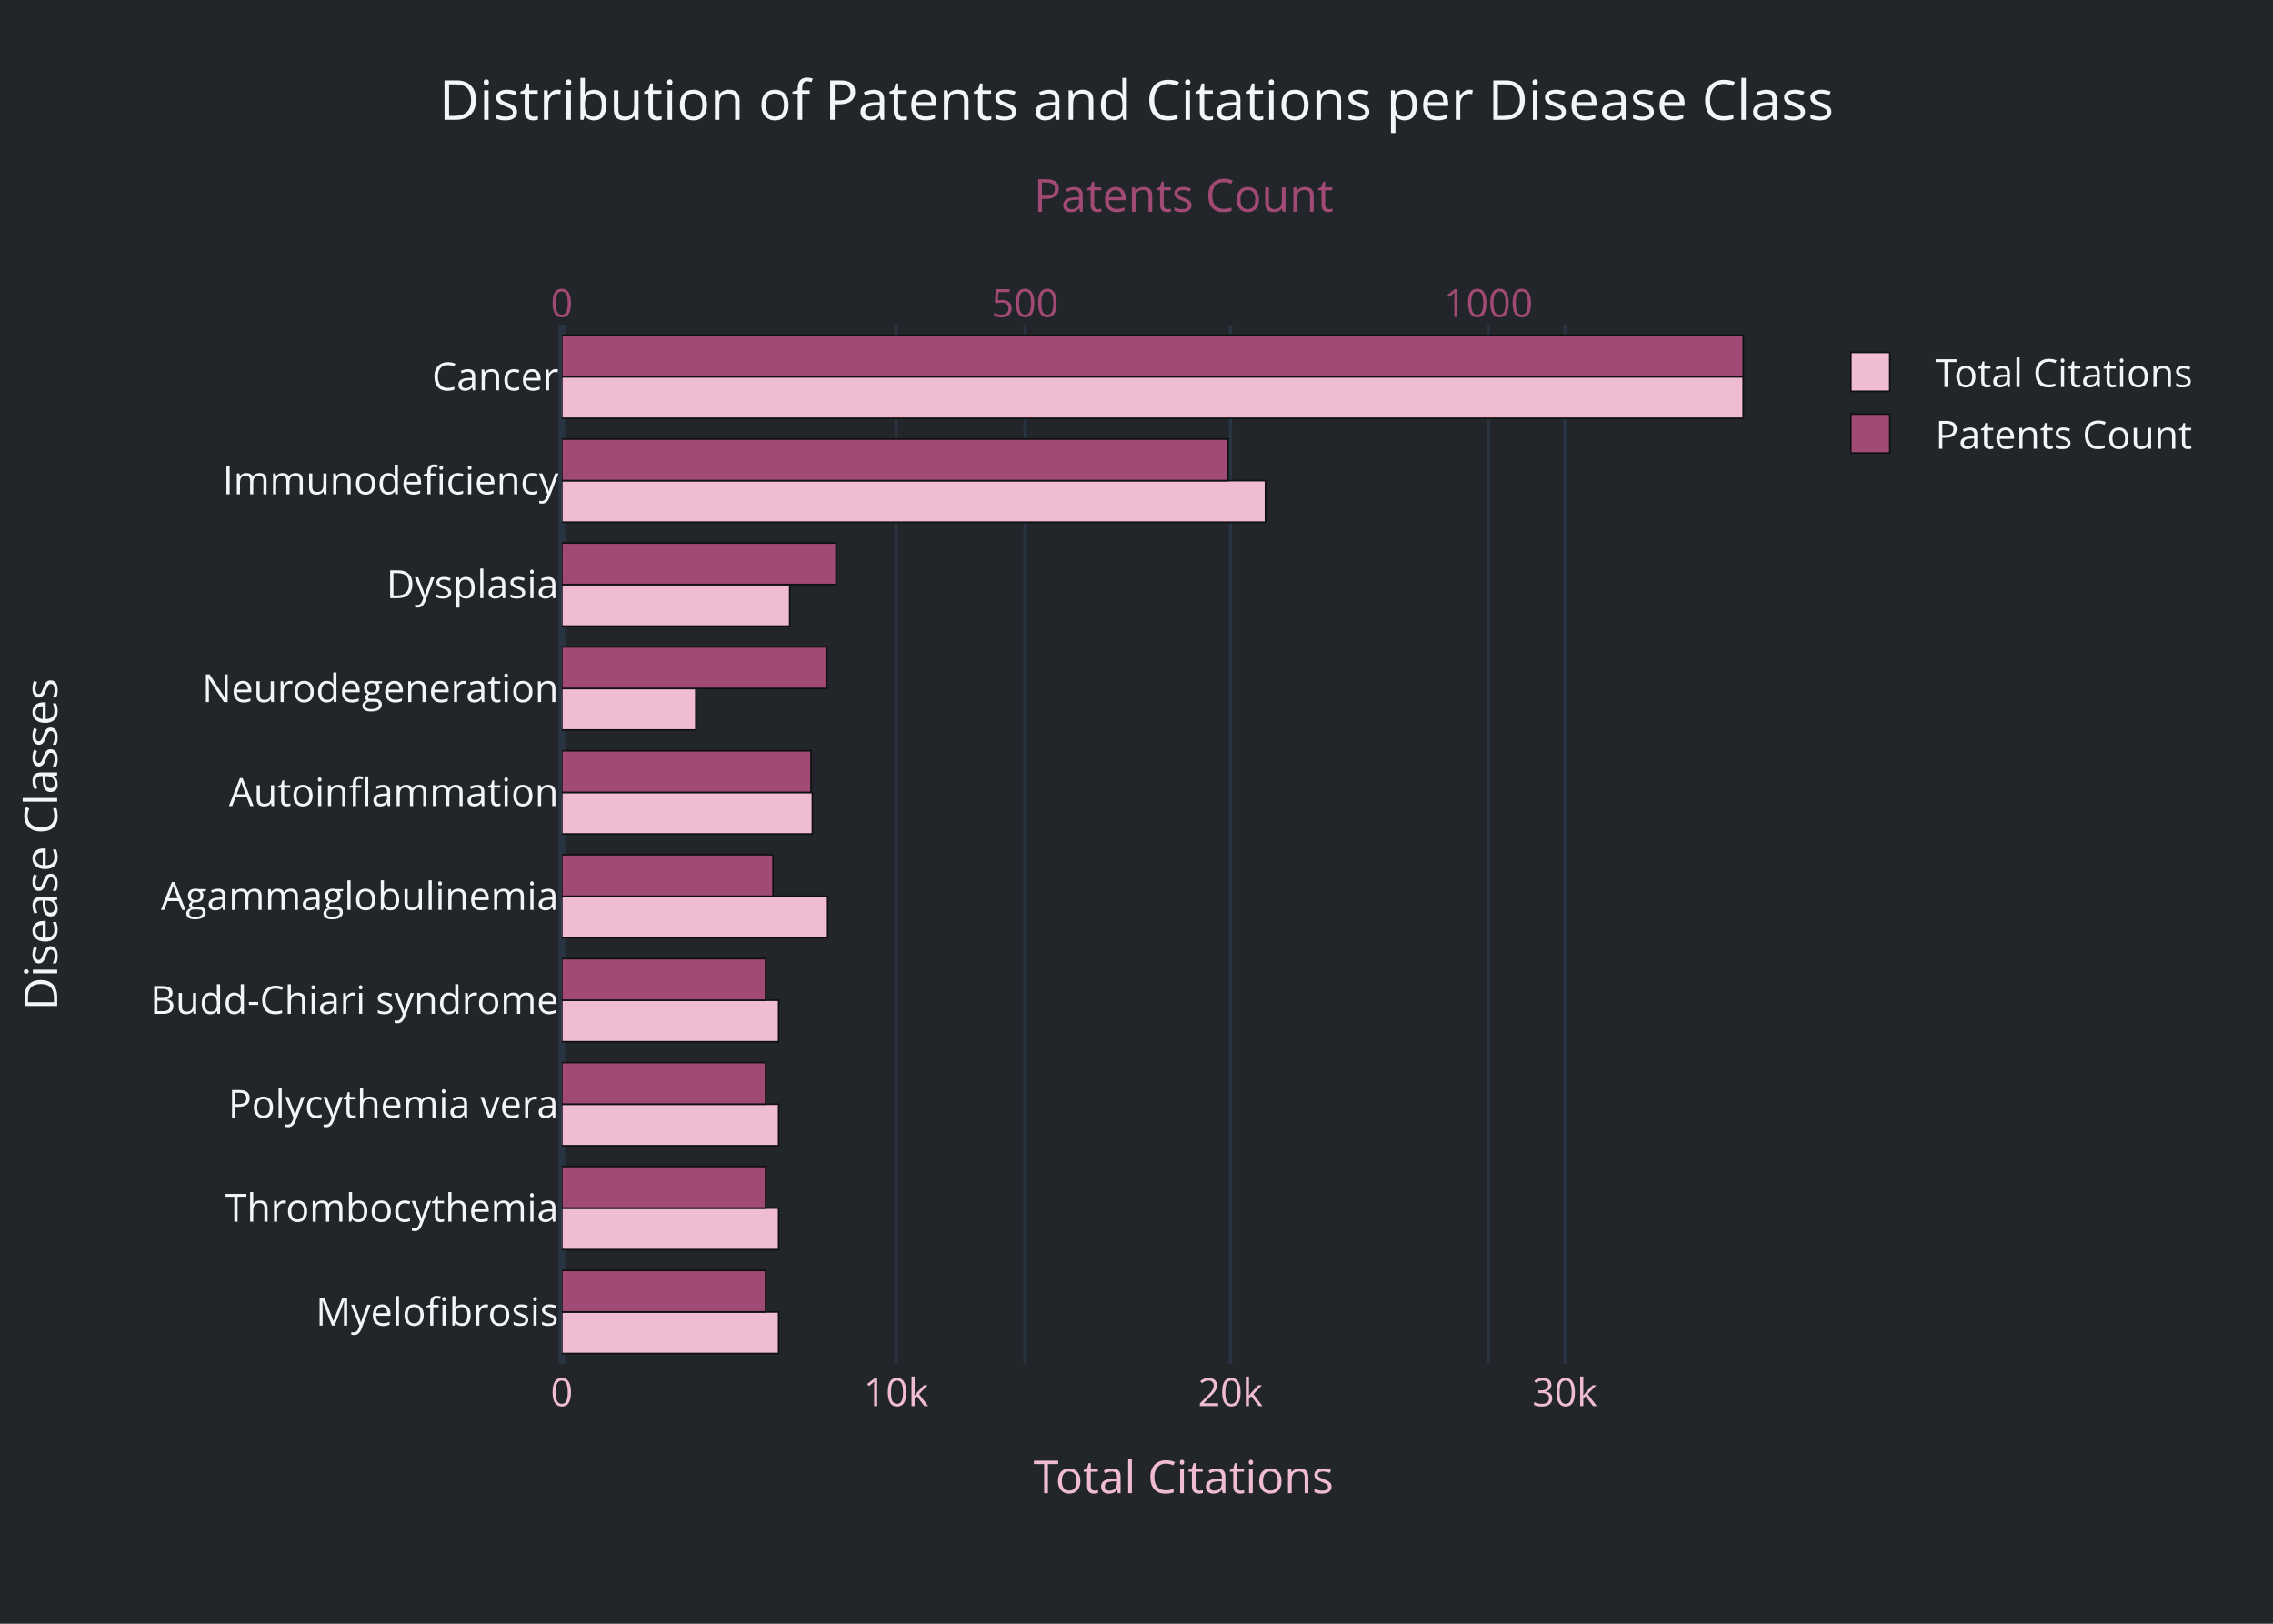
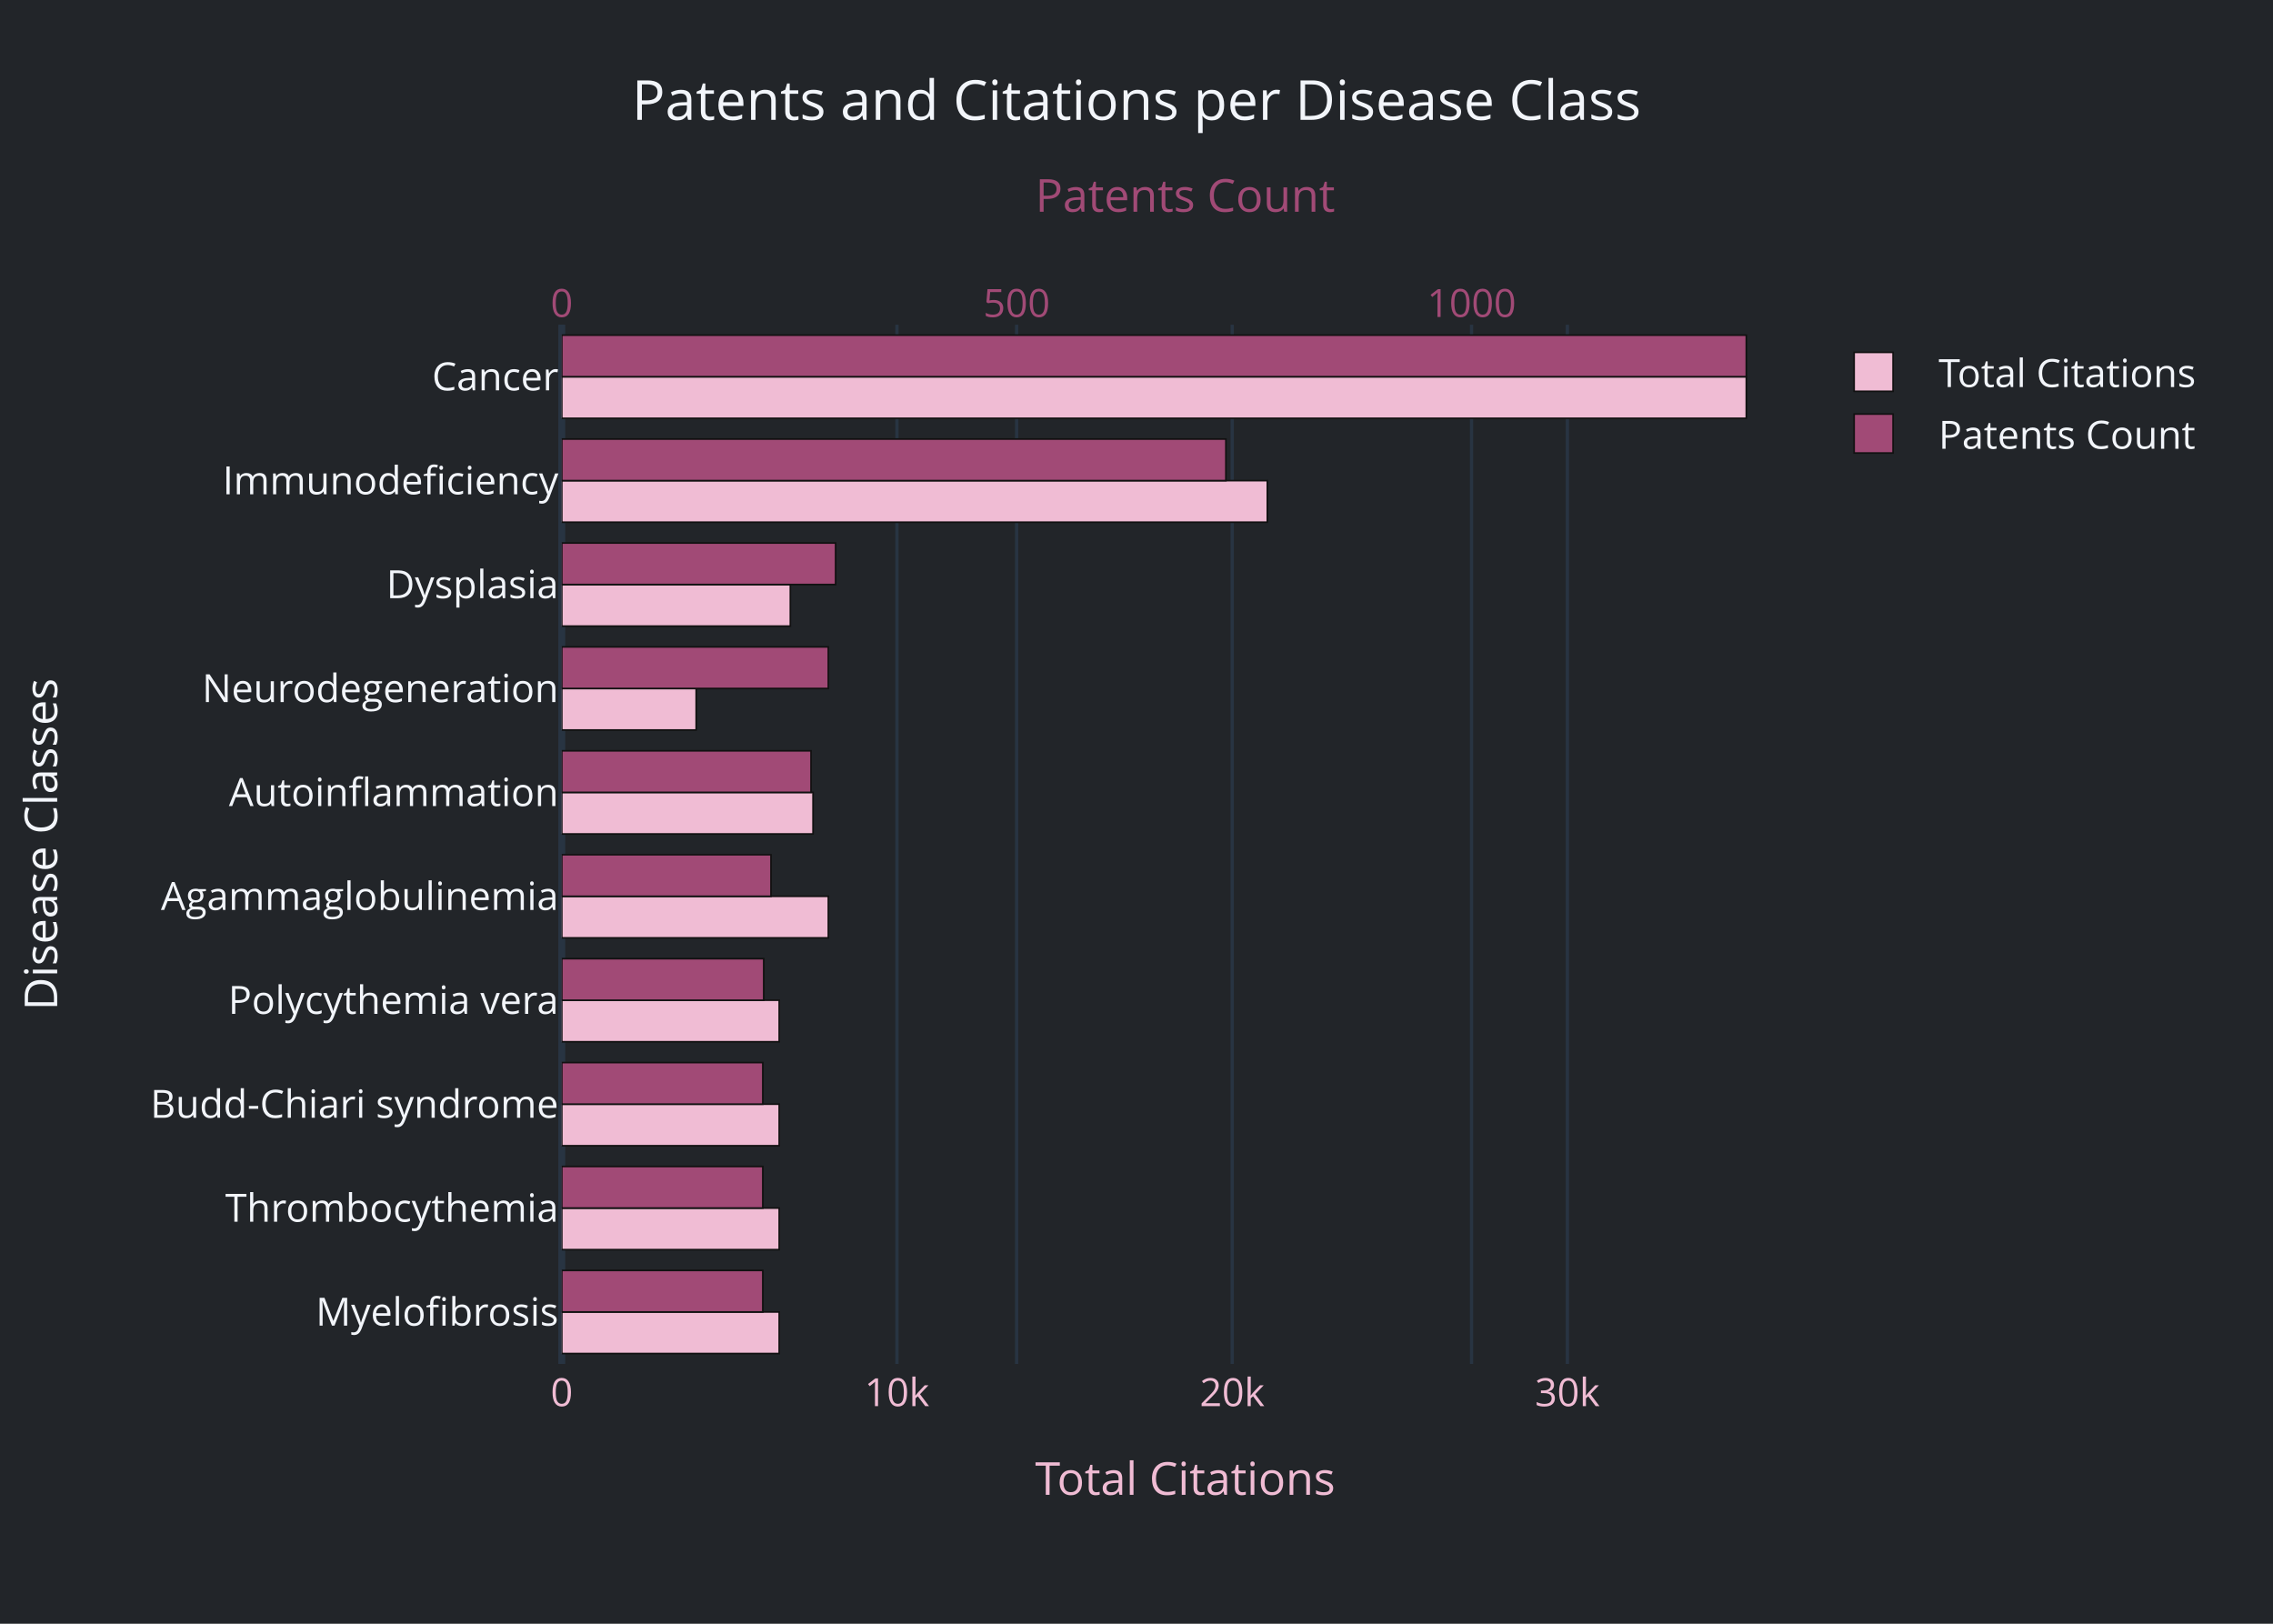
<svg xmlns="http://www.w3.org/2000/svg" class="main-svg" width="700" height="500" style="" viewBox="0 0 700 500">
  <rect x="0" y="0" width="700" height="500" style="fill: rgb(34, 37, 41); fill-opacity: 1;" />
-   <defs id="defs-90ed69">
+   <defs id="defs-c437f7">
    <g class="clips">
-       <clipPath id="clip90ed69xyplot" class="plotclip">
-         <rect width="383" height="320" />
-       </clipPath>
-       <clipPath id="clip90ed69x2yplot" class="plotclip">
-         <rect width="383" height="320" />
-       </clipPath>
-       <clipPath class="axesclip" id="clip90ed69x">
-         <rect x="173" y="0" width="383" height="500" />
-       </clipPath>
-       <clipPath class="axesclip" id="clip90ed69y">
+       <clipPath id="clipc437f7xyplot" class="plotclip">
+         <rect width="384" height="320" />
+       </clipPath>
+       <clipPath id="clipc437f7x2yplot" class="plotclip">
+         <rect width="384" height="320" />
+       </clipPath>
+       <clipPath class="axesclip" id="clipc437f7x">
+         <rect x="173" y="0" width="384" height="500" />
+       </clipPath>
+       <clipPath class="axesclip" id="clipc437f7y">
        <rect x="0" y="100" width="700" height="320" />
      </clipPath>
-       <clipPath class="axesclip" id="clip90ed69xy">
-         <rect x="173" y="100" width="383" height="320" />
-       </clipPath>
-       <clipPath class="axesclip" id="clip90ed69x2">
-         <rect x="173" y="0" width="383" height="500" />
-       </clipPath>
-       <clipPath class="axesclip" id="clip90ed69x2y">
-         <rect x="173" y="100" width="383" height="320" />
+       <clipPath class="axesclip" id="clipc437f7xy">
+         <rect x="173" y="100" width="384" height="320" />
+       </clipPath>
+       <clipPath class="axesclip" id="clipc437f7x2">
+         <rect x="173" y="0" width="384" height="500" />
+       </clipPath>
+       <clipPath class="axesclip" id="clipc437f7x2y">
+         <rect x="173" y="100" width="384" height="320" />
      </clipPath>
    </g>
    <g class="gradients" />
    <g class="patterns" />
  </defs>
  <g class="bglayer" />
  <g class="layer-below">
    <g class="imagelayer" />
    <g class="shapelayer" />
  </g>
  <g class="cartesianlayer">
    <g class="subplot xy">
      <g class="layer-subplot">
        <g class="shapelayer" />
        <g class="imagelayer" />
      </g>
      <g class="minor-gridlayer">
        <g class="x" />
        <g class="y" />
        <g class="x2" />
      </g>
      <g class="gridlayer">
        <g class="x">
-           <path class="xgrid crisp" transform="translate(275.97,0)" d="M0,100v320" style="stroke: rgb(40, 52, 66); stroke-opacity: 1; stroke-width: 1px;" />
-           <path class="xgrid crisp" transform="translate(378.93,0)" d="M0,100v320" style="stroke: rgb(40, 52, 66); stroke-opacity: 1; stroke-width: 1px;" />
-           <path class="xgrid crisp" transform="translate(481.9,0)" d="M0,100v320" style="stroke: rgb(40, 52, 66); stroke-opacity: 1; stroke-width: 1px;" />
+           <path class="xgrid crisp" transform="translate(276.23,0)" d="M0,100v320" style="stroke: rgb(40, 52, 66); stroke-opacity: 1; stroke-width: 1px;" />
+           <path class="xgrid crisp" transform="translate(379.47,0)" d="M0,100v320" style="stroke: rgb(40, 52, 66); stroke-opacity: 1; stroke-width: 1px;" />
+           <path class="xgrid crisp" transform="translate(482.7,0)" d="M0,100v320" style="stroke: rgb(40, 52, 66); stroke-opacity: 1; stroke-width: 1px;" />
        </g>
        <g class="y" />
        <g class="x2">
-           <path class="x2grid crisp" transform="translate(315.69,0)" d="M0,100v320" style="stroke: rgb(40, 52, 66); stroke-opacity: 1; stroke-width: 1px;" />
-           <path class="x2grid crisp" transform="translate(458.37,0)" d="M0,100v320" style="stroke: rgb(40, 52, 66); stroke-opacity: 1; stroke-width: 1px;" />
+           <path class="x2grid crisp" transform="translate(313.09,0)" d="M0,100v320" style="stroke: rgb(40, 52, 66); stroke-opacity: 1; stroke-width: 1px;" />
+           <path class="x2grid crisp" transform="translate(453.18,0)" d="M0,100v320" style="stroke: rgb(40, 52, 66); stroke-opacity: 1; stroke-width: 1px;" />
        </g>
      </g>
      <g class="zerolinelayer">
        <path class="xzl zl crisp" transform="translate(173,0)" d="M0,100v320" style="stroke: rgb(40, 52, 66); stroke-opacity: 1; stroke-width: 2px;" />
        <path class="x2zl zl crisp" transform="translate(173,0)" d="M0,100v320" style="stroke: rgb(40, 52, 66); stroke-opacity: 1; stroke-width: 2px;" />
      </g>
      <g class="layer-between">
        <g class="shapelayer" />
        <g class="imagelayer" />
      </g>
      <path class="xlines-below" />
      <path class="ylines-below" />
      <g class="overlines-below">
        <path class="x2y-x" />
        <path class="x2y-y" />
      </g>
      <g class="xaxislayer-below" />
      <g class="yaxislayer-below" />
      <g class="overaxes-below">
        <g class="x2y-x" />
        <g class="x2y-y" />
      </g>
      <g class="overplot">
-         <g class="xy" transform="translate(173,100)" clip-path="url(#clip90ed69xyplot)">
+         <g class="xy" transform="translate(173,100)" clip-path="url(#clipc437f7xyplot)">
          <g class="barlayer mlayer">
            <g class="trace bars" style="opacity: 1;">
              <g class="points">
                <g class="point">
-                   <path d="M0,28.8V16H363.85V28.8Z" style="vector-effect: none; opacity: 1; stroke-width: 0.5px; fill: rgb(240, 188, 212); fill-opacity: 1; stroke: rgb(17, 17, 17); stroke-opacity: 1;" />
-                 </g>
-                 <g class="point">
-                   <path d="M0,60.8V48H216.72V60.8Z" style="vector-effect: none; opacity: 1; stroke-width: 0.5px; fill: rgb(240, 188, 212); fill-opacity: 1; stroke: rgb(17, 17, 17); stroke-opacity: 1;" />
-                 </g>
-                 <g class="point">
-                   <path d="M0,92.8V80H70.21V92.8Z" style="vector-effect: none; opacity: 1; stroke-width: 0.5px; fill: rgb(240, 188, 212); fill-opacity: 1; stroke: rgb(17, 17, 17); stroke-opacity: 1;" />
-                 </g>
-                 <g class="point">
-                   <path d="M0,124.8V112H41.29V124.8Z" style="vector-effect: none; opacity: 1; stroke-width: 0.5px; fill: rgb(240, 188, 212); fill-opacity: 1; stroke: rgb(17, 17, 17); stroke-opacity: 1;" />
-                 </g>
-                 <g class="point">
-                   <path d="M0,156.8V144H77.19V156.8Z" style="vector-effect: none; opacity: 1; stroke-width: 0.5px; fill: rgb(240, 188, 212); fill-opacity: 1; stroke: rgb(17, 17, 17); stroke-opacity: 1;" />
-                 </g>
-                 <g class="point">
-                   <path d="M0,188.8V176H81.89V188.8Z" style="vector-effect: none; opacity: 1; stroke-width: 0.5px; fill: rgb(240, 188, 212); fill-opacity: 1; stroke: rgb(17, 17, 17); stroke-opacity: 1;" />
-                 </g>
-                 <g class="point">
-                   <path d="M0,220.8V208H66.79V220.8Z" style="vector-effect: none; opacity: 1; stroke-width: 0.5px; fill: rgb(240, 188, 212); fill-opacity: 1; stroke: rgb(17, 17, 17); stroke-opacity: 1;" />
-                 </g>
-                 <g class="point">
-                   <path d="M0,252.8V240H66.79V252.8Z" style="vector-effect: none; opacity: 1; stroke-width: 0.5px; fill: rgb(240, 188, 212); fill-opacity: 1; stroke: rgb(17, 17, 17); stroke-opacity: 1;" />
-                 </g>
-                 <g class="point">
-                   <path d="M0,284.8V272H66.79V284.8Z" style="vector-effect: none; opacity: 1; stroke-width: 0.5px; fill: rgb(240, 188, 212); fill-opacity: 1; stroke: rgb(17, 17, 17); stroke-opacity: 1;" />
-                 </g>
-                 <g class="point">
-                   <path d="M0,316.8V304H66.79V316.8Z" style="vector-effect: none; opacity: 1; stroke-width: 0.5px; fill: rgb(240, 188, 212); fill-opacity: 1; stroke: rgb(17, 17, 17); stroke-opacity: 1;" />
-                 </g>
-               </g>
-             </g>
-           </g>
-         </g>
-         <g class="x2y" transform="translate(173,100)" clip-path="url(#clip90ed69x2yplot)">
+                   <path d="M0,28.8V16H364.8V28.8Z" style="vector-effect: none; opacity: 1; stroke-width: 0.5px; fill: rgb(240, 188, 212); fill-opacity: 1; stroke: rgb(17, 17, 17); stroke-opacity: 1;" />
+                 </g>
+                 <g class="point">
+                   <path d="M0,60.8V48H217.29V60.8Z" style="vector-effect: none; opacity: 1; stroke-width: 0.5px; fill: rgb(240, 188, 212); fill-opacity: 1; stroke: rgb(17, 17, 17); stroke-opacity: 1;" />
+                 </g>
+                 <g class="point">
+                   <path d="M0,92.8V80H70.4V92.8Z" style="vector-effect: none; opacity: 1; stroke-width: 0.5px; fill: rgb(240, 188, 212); fill-opacity: 1; stroke: rgb(17, 17, 17); stroke-opacity: 1;" />
+                 </g>
+                 <g class="point">
+                   <path d="M0,124.8V112H41.4V124.8Z" style="vector-effect: none; opacity: 1; stroke-width: 0.5px; fill: rgb(240, 188, 212); fill-opacity: 1; stroke: rgb(17, 17, 17); stroke-opacity: 1;" />
+                 </g>
+                 <g class="point">
+                   <path d="M0,156.8V144H77.39V156.8Z" style="vector-effect: none; opacity: 1; stroke-width: 0.5px; fill: rgb(240, 188, 212); fill-opacity: 1; stroke: rgb(17, 17, 17); stroke-opacity: 1;" />
+                 </g>
+                 <g class="point">
+                   <path d="M0,188.8V176H82.1V188.8Z" style="vector-effect: none; opacity: 1; stroke-width: 0.5px; fill: rgb(240, 188, 212); fill-opacity: 1; stroke: rgb(17, 17, 17); stroke-opacity: 1;" />
+                 </g>
+                 <g class="point">
+                   <path d="M0,220.8V208H66.97V220.8Z" style="vector-effect: none; opacity: 1; stroke-width: 0.5px; fill: rgb(240, 188, 212); fill-opacity: 1; stroke: rgb(17, 17, 17); stroke-opacity: 1;" />
+                 </g>
+                 <g class="point">
+                   <path d="M0,252.8V240H66.97V252.8Z" style="vector-effect: none; opacity: 1; stroke-width: 0.5px; fill: rgb(240, 188, 212); fill-opacity: 1; stroke: rgb(17, 17, 17); stroke-opacity: 1;" />
+                 </g>
+                 <g class="point">
+                   <path d="M0,284.8V272H66.97V284.8Z" style="vector-effect: none; opacity: 1; stroke-width: 0.5px; fill: rgb(240, 188, 212); fill-opacity: 1; stroke: rgb(17, 17, 17); stroke-opacity: 1;" />
+                 </g>
+                 <g class="point">
+                   <path d="M0,316.8V304H66.97V316.8Z" style="vector-effect: none; opacity: 1; stroke-width: 0.5px; fill: rgb(240, 188, 212); fill-opacity: 1; stroke: rgb(17, 17, 17); stroke-opacity: 1;" />
+                 </g>
+               </g>
+             </g>
+           </g>
+         </g>
+         <g class="x2y" transform="translate(173,100)" clip-path="url(#clipc437f7x2yplot)">
          <g class="barlayer mlayer">
            <g class="trace bars" style="opacity: 1;">
              <g class="points">
                <g class="point">
-                   <path d="M0,16V3.2H363.85V16Z" style="vector-effect: none; opacity: 1; stroke-width: 0.5px; fill: rgb(161, 74, 118); fill-opacity: 1; stroke: rgb(17, 17, 17); stroke-opacity: 1;" />
-                 </g>
-                 <g class="point">
-                   <path d="M0,48V35.2H205.18V48Z" style="vector-effect: none; opacity: 1; stroke-width: 0.5px; fill: rgb(161, 74, 118); fill-opacity: 1; stroke: rgb(17, 17, 17); stroke-opacity: 1;" />
-                 </g>
-                 <g class="point">
-                   <path d="M0,80V67.2H84.47V80Z" style="vector-effect: none; opacity: 1; stroke-width: 0.5px; fill: rgb(161, 74, 118); fill-opacity: 1; stroke: rgb(17, 17, 17); stroke-opacity: 1;" />
-                 </g>
-                 <g class="point">
-                   <path d="M0,112V99.2H81.62V112Z" style="vector-effect: none; opacity: 1; stroke-width: 0.5px; fill: rgb(161, 74, 118); fill-opacity: 1; stroke: rgb(17, 17, 17); stroke-opacity: 1;" />
+                   <path d="M0,16V3.2H364.8V16Z" style="vector-effect: none; opacity: 1; stroke-width: 0.5px; fill: rgb(161, 74, 118); fill-opacity: 1; stroke: rgb(17, 17, 17); stroke-opacity: 1;" />
+                 </g>
+                 <g class="point">
+                   <path d="M0,48V35.2H204.53V48Z" style="vector-effect: none; opacity: 1; stroke-width: 0.5px; fill: rgb(161, 74, 118); fill-opacity: 1; stroke: rgb(17, 17, 17); stroke-opacity: 1;" />
+                 </g>
+                 <g class="point">
+                   <path d="M0,80V67.2H84.34V80Z" style="vector-effect: none; opacity: 1; stroke-width: 0.5px; fill: rgb(161, 74, 118); fill-opacity: 1; stroke: rgb(17, 17, 17); stroke-opacity: 1;" />
+                 </g>
+                 <g class="point">
+                   <path d="M0,112V99.2H82.09V112Z" style="vector-effect: none; opacity: 1; stroke-width: 0.5px; fill: rgb(161, 74, 118); fill-opacity: 1; stroke: rgb(17, 17, 17); stroke-opacity: 1;" />
                </g>
                <g class="point">
                  <path d="M0,144V131.2H76.77V144Z" style="vector-effect: none; opacity: 1; stroke-width: 0.5px; fill: rgb(161, 74, 118); fill-opacity: 1; stroke: rgb(17, 17, 17); stroke-opacity: 1;" />
                </g>
                <g class="point">
-                   <path d="M0,176V163.2H65.06V176Z" style="vector-effect: none; opacity: 1; stroke-width: 0.5px; fill: rgb(161, 74, 118); fill-opacity: 1; stroke: rgb(17, 17, 17); stroke-opacity: 1;" />
-                 </g>
-                 <g class="point">
-                   <path d="M0,208V195.2H62.78V208Z" style="vector-effect: none; opacity: 1; stroke-width: 0.5px; fill: rgb(161, 74, 118); fill-opacity: 1; stroke: rgb(17, 17, 17); stroke-opacity: 1;" />
-                 </g>
-                 <g class="point">
-                   <path d="M0,240V227.2H62.78V240Z" style="vector-effect: none; opacity: 1; stroke-width: 0.5px; fill: rgb(161, 74, 118); fill-opacity: 1; stroke: rgb(17, 17, 17); stroke-opacity: 1;" />
-                 </g>
-                 <g class="point">
-                   <path d="M0,272V259.2H62.78V272Z" style="vector-effect: none; opacity: 1; stroke-width: 0.5px; fill: rgb(161, 74, 118); fill-opacity: 1; stroke: rgb(17, 17, 17); stroke-opacity: 1;" />
-                 </g>
-                 <g class="point">
-                   <path d="M0,304V291.2H62.78V304Z" style="vector-effect: none; opacity: 1; stroke-width: 0.5px; fill: rgb(161, 74, 118); fill-opacity: 1; stroke: rgb(17, 17, 17); stroke-opacity: 1;" />
+                   <path d="M0,176V163.2H64.44V176Z" style="vector-effect: none; opacity: 1; stroke-width: 0.5px; fill: rgb(161, 74, 118); fill-opacity: 1; stroke: rgb(17, 17, 17); stroke-opacity: 1;" />
+                 </g>
+                 <g class="point">
+                   <path d="M0,208V195.2H62.2V208Z" style="vector-effect: none; opacity: 1; stroke-width: 0.5px; fill: rgb(161, 74, 118); fill-opacity: 1; stroke: rgb(17, 17, 17); stroke-opacity: 1;" />
+                 </g>
+                 <g class="point">
+                   <path d="M0,240V227.2H61.92V240Z" style="vector-effect: none; opacity: 1; stroke-width: 0.5px; fill: rgb(161, 74, 118); fill-opacity: 1; stroke: rgb(17, 17, 17); stroke-opacity: 1;" />
+                 </g>
+                 <g class="point">
+                   <path d="M0,272V259.2H61.92V272Z" style="vector-effect: none; opacity: 1; stroke-width: 0.5px; fill: rgb(161, 74, 118); fill-opacity: 1; stroke: rgb(17, 17, 17); stroke-opacity: 1;" />
+                 </g>
+                 <g class="point">
+                   <path d="M0,304V291.2H61.92V304Z" style="vector-effect: none; opacity: 1; stroke-width: 0.5px; fill: rgb(161, 74, 118); fill-opacity: 1; stroke: rgb(17, 17, 17); stroke-opacity: 1;" />
                </g>
              </g>
            </g>
          </g>
        </g>
      </g>
      <path class="xlines-above crisp" d="M0,0" style="fill: none;" />
      <path class="ylines-above crisp" d="M0,0" style="fill: none;" />
      <g class="overlines-above">
        <path class="x2y-x crisp" d="M0,0" style="fill: none;" />
        <path class="x2y-y crisp" d="M0,0" style="fill: none;" />
      </g>
      <g class="xaxislayer-above">
        <g class="xtick">
          <text text-anchor="middle" x="0" y="433" transform="translate(173,0)" style="font-family: 'Open Sans', verdana, arial, sans-serif; font-size: 12px; fill: rgb(240, 188, 212); fill-opacity: 1; white-space: pre; opacity: 1;">0</text>
        </g>
        <g class="xtick">
-           <text text-anchor="middle" x="0" y="433" style="font-family: 'Open Sans', verdana, arial, sans-serif; font-size: 12px; fill: rgb(240, 188, 212); fill-opacity: 1; white-space: pre; opacity: 1;" transform="translate(275.97,0)">10k</text>
-         </g>
-         <g class="xtick">
-           <text text-anchor="middle" x="0" y="433" style="font-family: 'Open Sans', verdana, arial, sans-serif; font-size: 12px; fill: rgb(240, 188, 212); fill-opacity: 1; white-space: pre; opacity: 1;" transform="translate(378.93,0)">20k</text>
-         </g>
-         <g class="xtick">
-           <text text-anchor="middle" x="0" y="433" style="font-family: 'Open Sans', verdana, arial, sans-serif; font-size: 12px; fill: rgb(240, 188, 212); fill-opacity: 1; white-space: pre; opacity: 1;" transform="translate(481.9,0)">30k</text>
+           <text text-anchor="middle" x="0" y="433" style="font-family: 'Open Sans', verdana, arial, sans-serif; font-size: 12px; fill: rgb(240, 188, 212); fill-opacity: 1; white-space: pre; opacity: 1;" transform="translate(276.23,0)">10k</text>
+         </g>
+         <g class="xtick">
+           <text text-anchor="middle" x="0" y="433" style="font-family: 'Open Sans', verdana, arial, sans-serif; font-size: 12px; fill: rgb(240, 188, 212); fill-opacity: 1; white-space: pre; opacity: 1;" transform="translate(379.47,0)">20k</text>
+         </g>
+         <g class="xtick">
+           <text text-anchor="middle" x="0" y="433" style="font-family: 'Open Sans', verdana, arial, sans-serif; font-size: 12px; fill: rgb(240, 188, 212); fill-opacity: 1; white-space: pre; opacity: 1;" transform="translate(482.7,0)">30k</text>
        </g>
      </g>
      <g class="yaxislayer-above">
        <g class="ytick">
          <text text-anchor="end" x="172" y="4.2" transform="translate(0,404)" style="font-family: 'Open Sans', verdana, arial, sans-serif; font-size: 12px; fill: rgb(242, 245, 250); fill-opacity: 1; white-space: pre; opacity: 1;">Myelofibrosis</text>
        </g>
        <g class="ytick">
          <text text-anchor="end" x="172" y="4.2" transform="translate(0,372)" style="font-family: 'Open Sans', verdana, arial, sans-serif; font-size: 12px; fill: rgb(242, 245, 250); fill-opacity: 1; white-space: pre; opacity: 1;">Thrombocythemia</text>
        </g>
        <g class="ytick">
-           <text text-anchor="end" x="172" y="4.2" transform="translate(0,340)" style="font-family: 'Open Sans', verdana, arial, sans-serif; font-size: 12px; fill: rgb(242, 245, 250); fill-opacity: 1; white-space: pre; opacity: 1;">Polycythemia vera</text>
-         </g>
-         <g class="ytick">
-           <text text-anchor="end" x="172" y="4.2" transform="translate(0,308)" style="font-family: 'Open Sans', verdana, arial, sans-serif; font-size: 12px; fill: rgb(242, 245, 250); fill-opacity: 1; white-space: pre; opacity: 1;">Budd-Chiari syndrome</text>
+           <text text-anchor="end" x="172" y="4.2" transform="translate(0,340)" style="font-family: 'Open Sans', verdana, arial, sans-serif; font-size: 12px; fill: rgb(242, 245, 250); fill-opacity: 1; white-space: pre; opacity: 1;">Budd-Chiari syndrome</text>
+         </g>
+         <g class="ytick">
+           <text text-anchor="end" x="172" y="4.2" transform="translate(0,308)" style="font-family: 'Open Sans', verdana, arial, sans-serif; font-size: 12px; fill: rgb(242, 245, 250); fill-opacity: 1; white-space: pre; opacity: 1;">Polycythemia vera</text>
        </g>
        <g class="ytick">
          <text text-anchor="end" x="172" y="4.2" transform="translate(0,276)" style="font-family: 'Open Sans', verdana, arial, sans-serif; font-size: 12px; fill: rgb(242, 245, 250); fill-opacity: 1; white-space: pre; opacity: 1;">Agammaglobulinemia</text>
        </g>
        <g class="ytick">
          <text text-anchor="end" x="172" y="4.2" transform="translate(0,244)" style="font-family: 'Open Sans', verdana, arial, sans-serif; font-size: 12px; fill: rgb(242, 245, 250); fill-opacity: 1; white-space: pre; opacity: 1;">Autoinflammation</text>
        </g>
        <g class="ytick">
          <text text-anchor="end" x="172" y="4.2" transform="translate(0,212)" style="font-family: 'Open Sans', verdana, arial, sans-serif; font-size: 12px; fill: rgb(242, 245, 250); fill-opacity: 1; white-space: pre; opacity: 1;">Neurodegeneration</text>
        </g>
        <g class="ytick">
          <text text-anchor="end" x="172" y="4.2" transform="translate(0,180)" style="font-family: 'Open Sans', verdana, arial, sans-serif; font-size: 12px; fill: rgb(242, 245, 250); fill-opacity: 1; white-space: pre; opacity: 1;">Dysplasia</text>
        </g>
        <g class="ytick">
          <text text-anchor="end" x="172" y="4.2" transform="translate(0,148)" style="font-family: 'Open Sans', verdana, arial, sans-serif; font-size: 12px; fill: rgb(242, 245, 250); fill-opacity: 1; white-space: pre; opacity: 1;">Immunodeficiency</text>
        </g>
        <g class="ytick">
          <text text-anchor="end" x="172" y="4.2" transform="translate(0,116)" style="font-family: 'Open Sans', verdana, arial, sans-serif; font-size: 12px; fill: rgb(242, 245, 250); fill-opacity: 1; white-space: pre; opacity: 1;">Cancer</text>
        </g>
      </g>
      <g class="overaxes-above">
        <g class="x2y-x">
          <g class="x2tick">
            <text text-anchor="middle" x="0" y="97.6" transform="translate(173,0)" style="font-family: 'Open Sans', verdana, arial, sans-serif; font-size: 12px; fill: rgb(161, 74, 118); fill-opacity: 1; white-space: pre; opacity: 1;">0</text>
          </g>
          <g class="x2tick">
-             <text text-anchor="middle" x="0" y="97.6" style="font-family: 'Open Sans', verdana, arial, sans-serif; font-size: 12px; fill: rgb(161, 74, 118); fill-opacity: 1; white-space: pre; opacity: 1;" transform="translate(315.69,0)">500</text>
+             <text text-anchor="middle" x="0" y="97.6" style="font-family: 'Open Sans', verdana, arial, sans-serif; font-size: 12px; fill: rgb(161, 74, 118); fill-opacity: 1; white-space: pre; opacity: 1;" transform="translate(313.09,0)">500</text>
          </g>
          <g class="x2tick">
-             <text text-anchor="middle" x="0" y="97.6" style="font-family: 'Open Sans', verdana, arial, sans-serif; font-size: 12px; fill: rgb(161, 74, 118); fill-opacity: 1; white-space: pre; opacity: 1;" transform="translate(458.37,0)">1000</text>
+             <text text-anchor="middle" x="0" y="97.6" style="font-family: 'Open Sans', verdana, arial, sans-serif; font-size: 12px; fill: rgb(161, 74, 118); fill-opacity: 1; white-space: pre; opacity: 1;" transform="translate(453.18,0)">1000</text>
          </g>
        </g>
        <g class="x2y-y" />
      </g>
    </g>
    <g class="subplot x2y" />
  </g>
  <g class="polarlayer" />
  <g class="smithlayer" />
  <g class="ternarylayer" />
  <g class="geolayer" />
  <g class="funnelarealayer" />
  <g class="pielayer" />
  <g class="iciclelayer" />
  <g class="treemaplayer" />
  <g class="sunburstlayer" />
  <g class="glimages" />
-   <defs id="topdefs-90ed69">
+   <defs id="topdefs-c437f7">
    <g class="clips" />
-     <clipPath id="legend90ed69">
-       <rect width="132" height="48" x="0" y="0" />
+     <clipPath id="legendc437f7">
+       <rect width="131" height="48" x="0" y="0" />
    </clipPath>
  </defs>
  <g class="layer-above">
    <g class="imagelayer" />
    <g class="shapelayer" />
  </g>
  <g class="infolayer">
-     <g class="legend" pointer-events="all" transform="translate(556,100)">
-       <rect class="bg" shape-rendering="crispEdges" style="stroke: rgb(68, 68, 68); stroke-opacity: 1; fill: rgb(34, 37, 41); fill-opacity: 1; stroke-width: 0px;" width="132" height="48" x="0" y="0" />
-       <g class="scrollbox" transform="" clip-path="url(#legend90ed69)">
+     <g class="legend" pointer-events="all" transform="translate(557,100)">
+       <rect class="bg" shape-rendering="crispEdges" style="stroke: rgb(68, 68, 68); stroke-opacity: 1; fill: rgb(34, 37, 41); fill-opacity: 1; stroke-width: 0px;" width="131" height="48" x="0" y="0" />
+       <g class="scrollbox" transform="" clip-path="url(#legendc437f7)">
        <g class="groups">
          <g class="traces" transform="translate(0,14.5)" style="opacity: 1;">
            <text class="legendtext" text-anchor="start" x="40" y="4.68" style="font-family: 'Open Sans', verdana, arial, sans-serif; font-size: 12px; fill: rgb(242, 245, 250); fill-opacity: 1; white-space: pre;">Total Citations</text>
            <g class="layers" style="opacity: 1;">
              <g class="legendfill" />
              <g class="legendlines" />
              <g class="legendsymbols">
                <g class="legendpoints">
                  <path class="legendundefined" d="M6,6H-6V-6H6Z" transform="translate(20,0)" style="stroke-width: 0.5px; fill: rgb(240, 188, 212); fill-opacity: 1; stroke: rgb(17, 17, 17); stroke-opacity: 1;" />
                </g>
              </g>
            </g>
-             <rect class="legendtoggle" x="0" y="-9.5" width="126.891" height="19" style="fill: rgb(0, 0, 0); fill-opacity: 0;" />
+             <rect class="legendtoggle" x="0" y="-9.5" width="125.594" height="19" style="fill: rgb(0, 0, 0); fill-opacity: 0;" />
          </g>
          <g class="traces" transform="translate(0,33.5)" style="opacity: 1;">
            <text class="legendtext" text-anchor="start" x="40" y="4.68" style="font-family: 'Open Sans', verdana, arial, sans-serif; font-size: 12px; fill: rgb(242, 245, 250); fill-opacity: 1; white-space: pre;">Patents Count</text>
            <g class="layers" style="opacity: 1;">
              <g class="legendfill" />
              <g class="legendlines" />
              <g class="legendsymbols">
                <g class="legendpoints">
                  <path class="legendundefined" d="M6,6H-6V-6H6Z" transform="translate(20,0)" style="stroke-width: 0.5px; fill: rgb(161, 74, 118); fill-opacity: 1; stroke: rgb(17, 17, 17); stroke-opacity: 1;" />
                </g>
              </g>
            </g>
-             <rect class="legendtoggle" x="0" y="-9.5" width="126.891" height="19" style="fill: rgb(0, 0, 0); fill-opacity: 0;" />
+             <rect class="legendtoggle" x="0" y="-9.5" width="125.594" height="19" style="fill: rgb(0, 0, 0); fill-opacity: 0;" />
          </g>
        </g>
      </g>
      <rect class="scrollbar" rx="20" ry="3" width="0" height="0" style="fill: rgb(128, 139, 164); fill-opacity: 1;" x="0" y="0" />
    </g>
    <g class="g-gtitle">
-       <text class="gtitle" x="350" y="25" text-anchor="middle" dy="0.7em" style="opacity: 1; font-family: 'Open Sans', verdana, arial, sans-serif; font-size: 17px; fill: rgb(242, 245, 250); fill-opacity: 1; white-space: pre;">Distribution of Patents and Citations per Disease Class</text>
+       <text class="gtitle" x="350" y="25" text-anchor="middle" dy="0.7em" style="opacity: 1; font-family: 'Open Sans', verdana, arial, sans-serif; font-size: 17px; fill: rgb(242, 245, 250); fill-opacity: 1; white-space: pre;">Patents and Citations per Disease Class</text>
    </g>
    <g class="g-xtitle">
-       <text class="xtitle" x="364.5" y="459.8" text-anchor="middle" style="opacity: 1; font-family: 'Open Sans', verdana, arial, sans-serif; font-size: 14px; fill: rgb(240, 188, 212); fill-opacity: 1; white-space: pre;">Total Citations</text>
+       <text class="xtitle" x="365" y="460.3" text-anchor="middle" style="opacity: 1; font-family: 'Open Sans', verdana, arial, sans-serif; font-size: 14px; fill: rgb(240, 188, 212); fill-opacity: 1; white-space: pre;">Total Citations</text>
    </g>
    <g class="g-x2title">
-       <text class="x2title" x="364.5" y="65.194" text-anchor="middle" style="opacity: 1; font-family: 'Open Sans', verdana, arial, sans-serif; font-size: 14px; fill: rgb(161, 74, 118); fill-opacity: 1; white-space: pre;">Patents Count</text>
+       <text class="x2title" x="365" y="65.2" text-anchor="middle" style="opacity: 1; font-family: 'Open Sans', verdana, arial, sans-serif; font-size: 14px; fill: rgb(161, 74, 118); fill-opacity: 1; white-space: pre;">Patents Count</text>
    </g>
    <g class="g-ytitle">
      <text class="ytitle" transform="rotate(-90,17.61562,260)" x="17.616" y="260" text-anchor="middle" style="opacity: 1; font-family: 'Open Sans', verdana, arial, sans-serif; font-size: 14px; fill: rgb(242, 245, 250); fill-opacity: 1; white-space: pre;">Disease Classes</text>
    </g>
  </g>
</svg>
